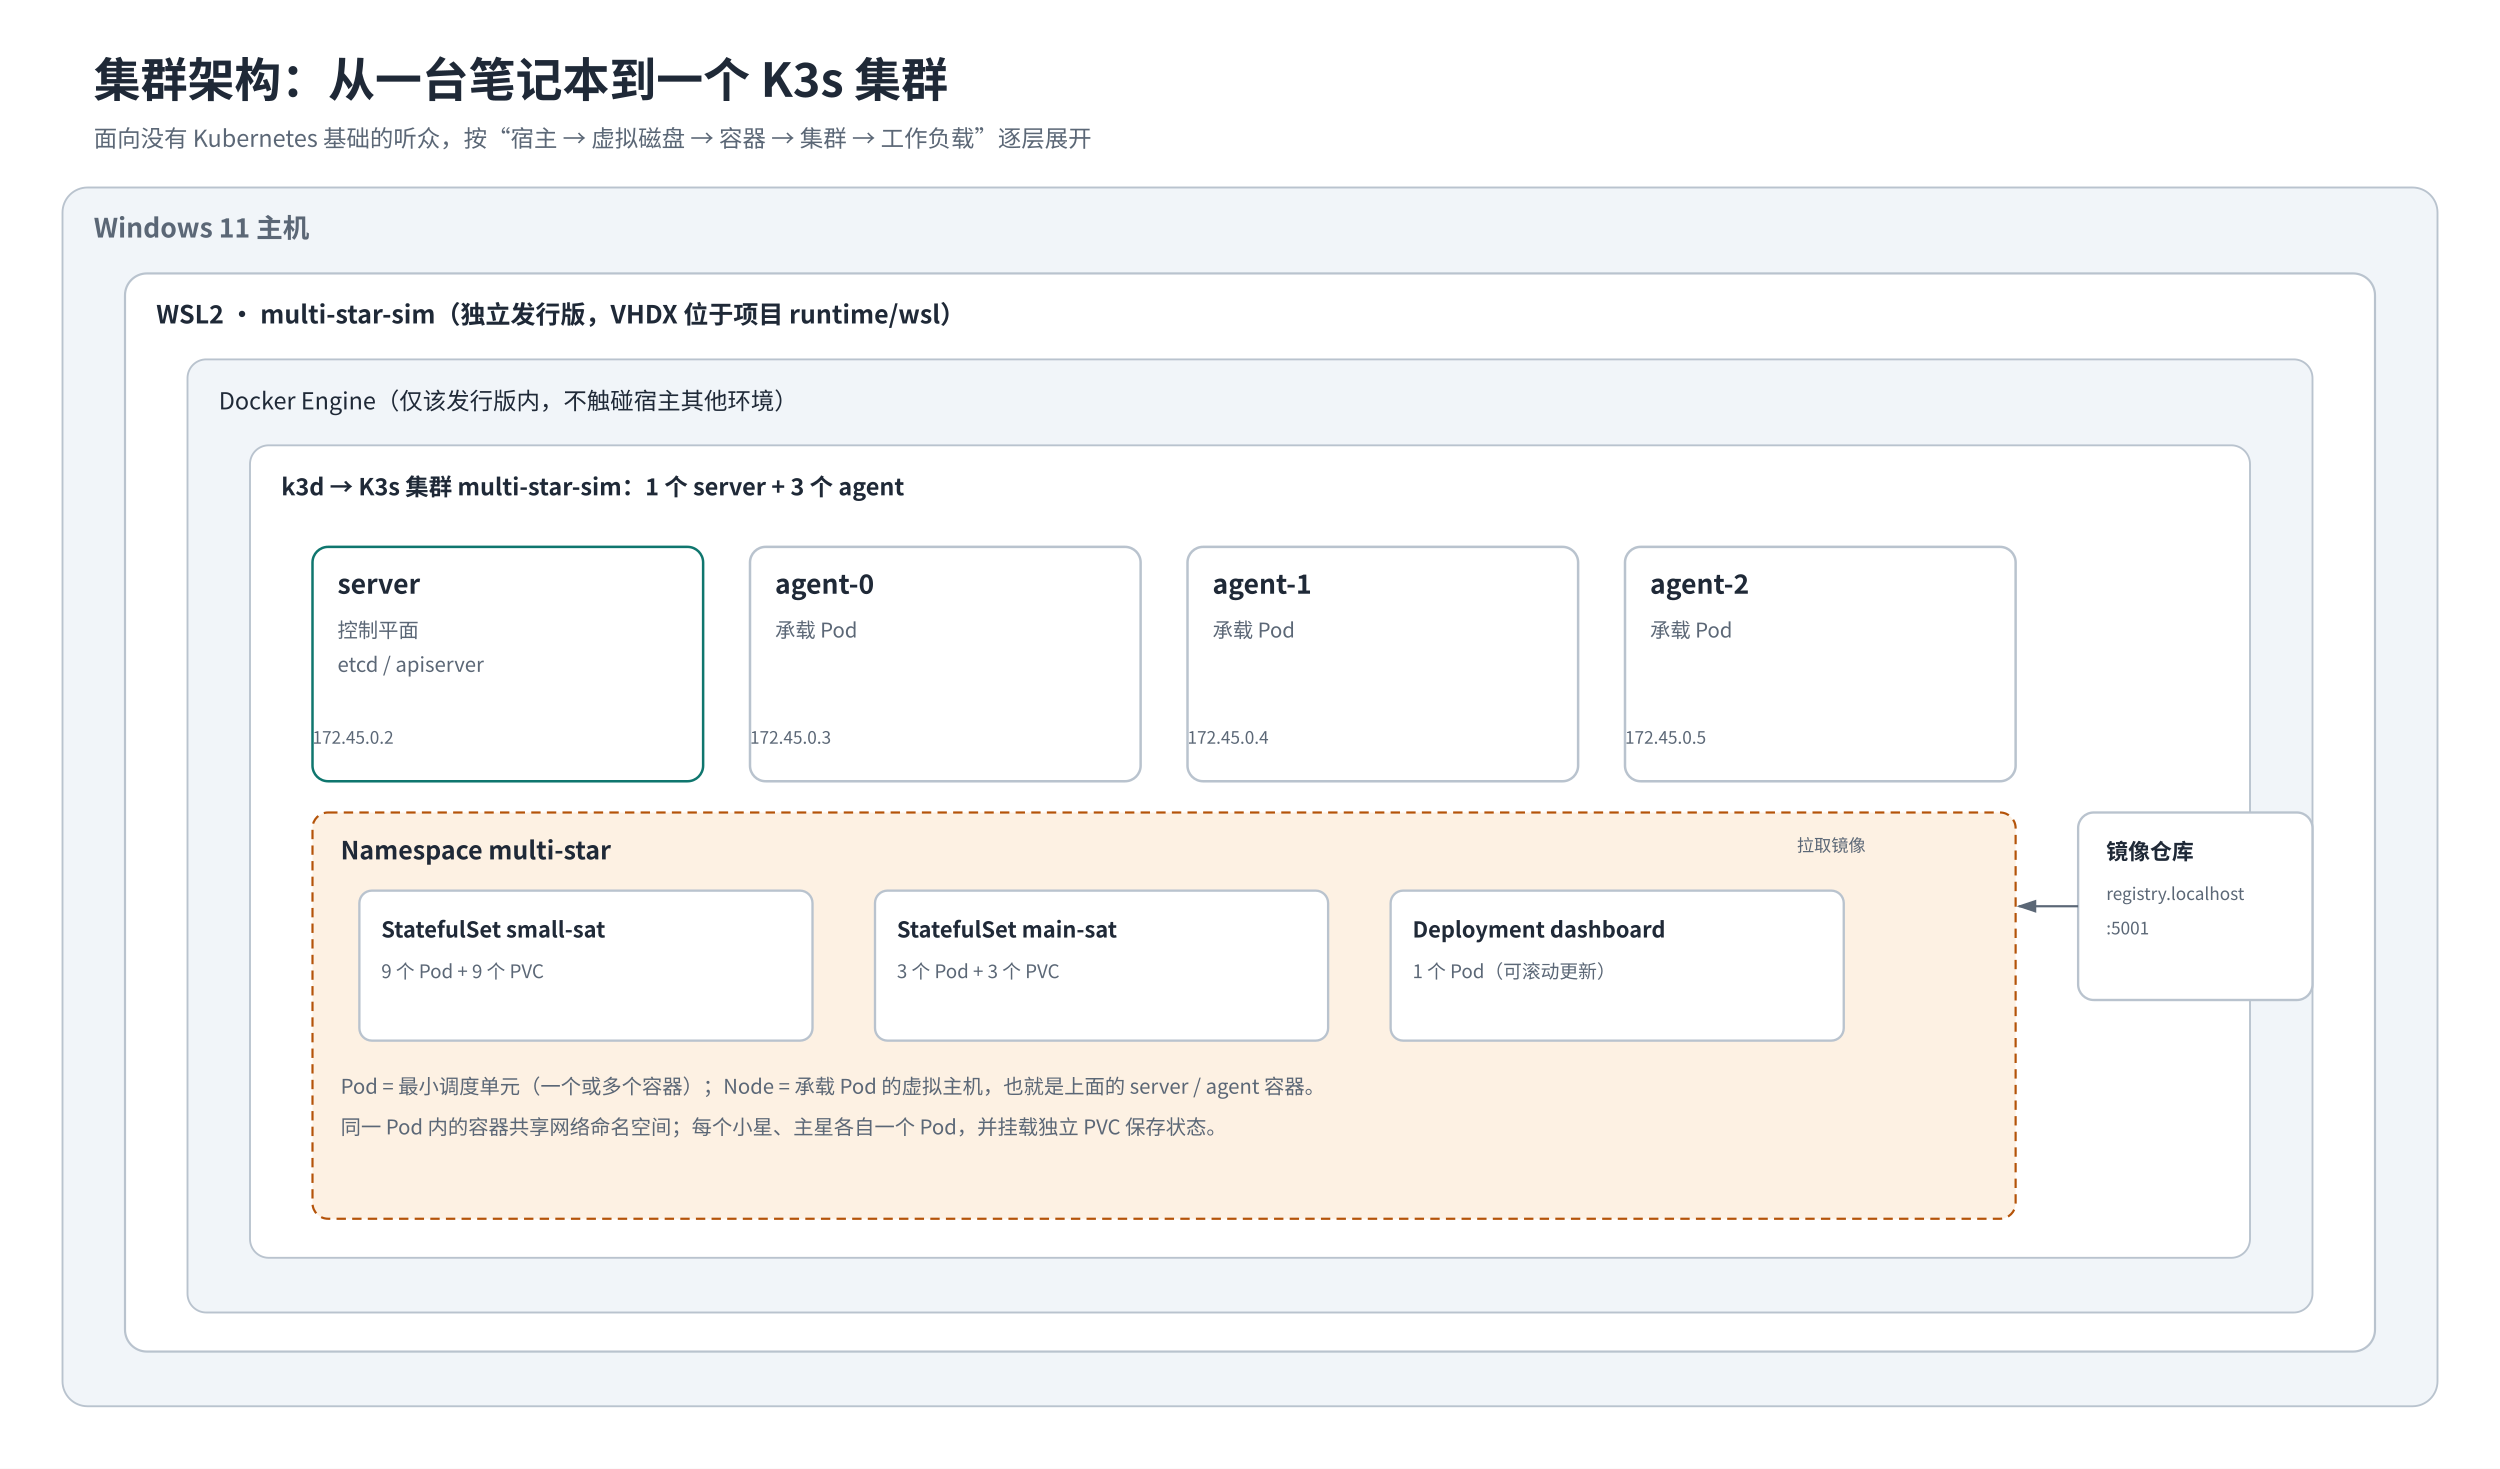
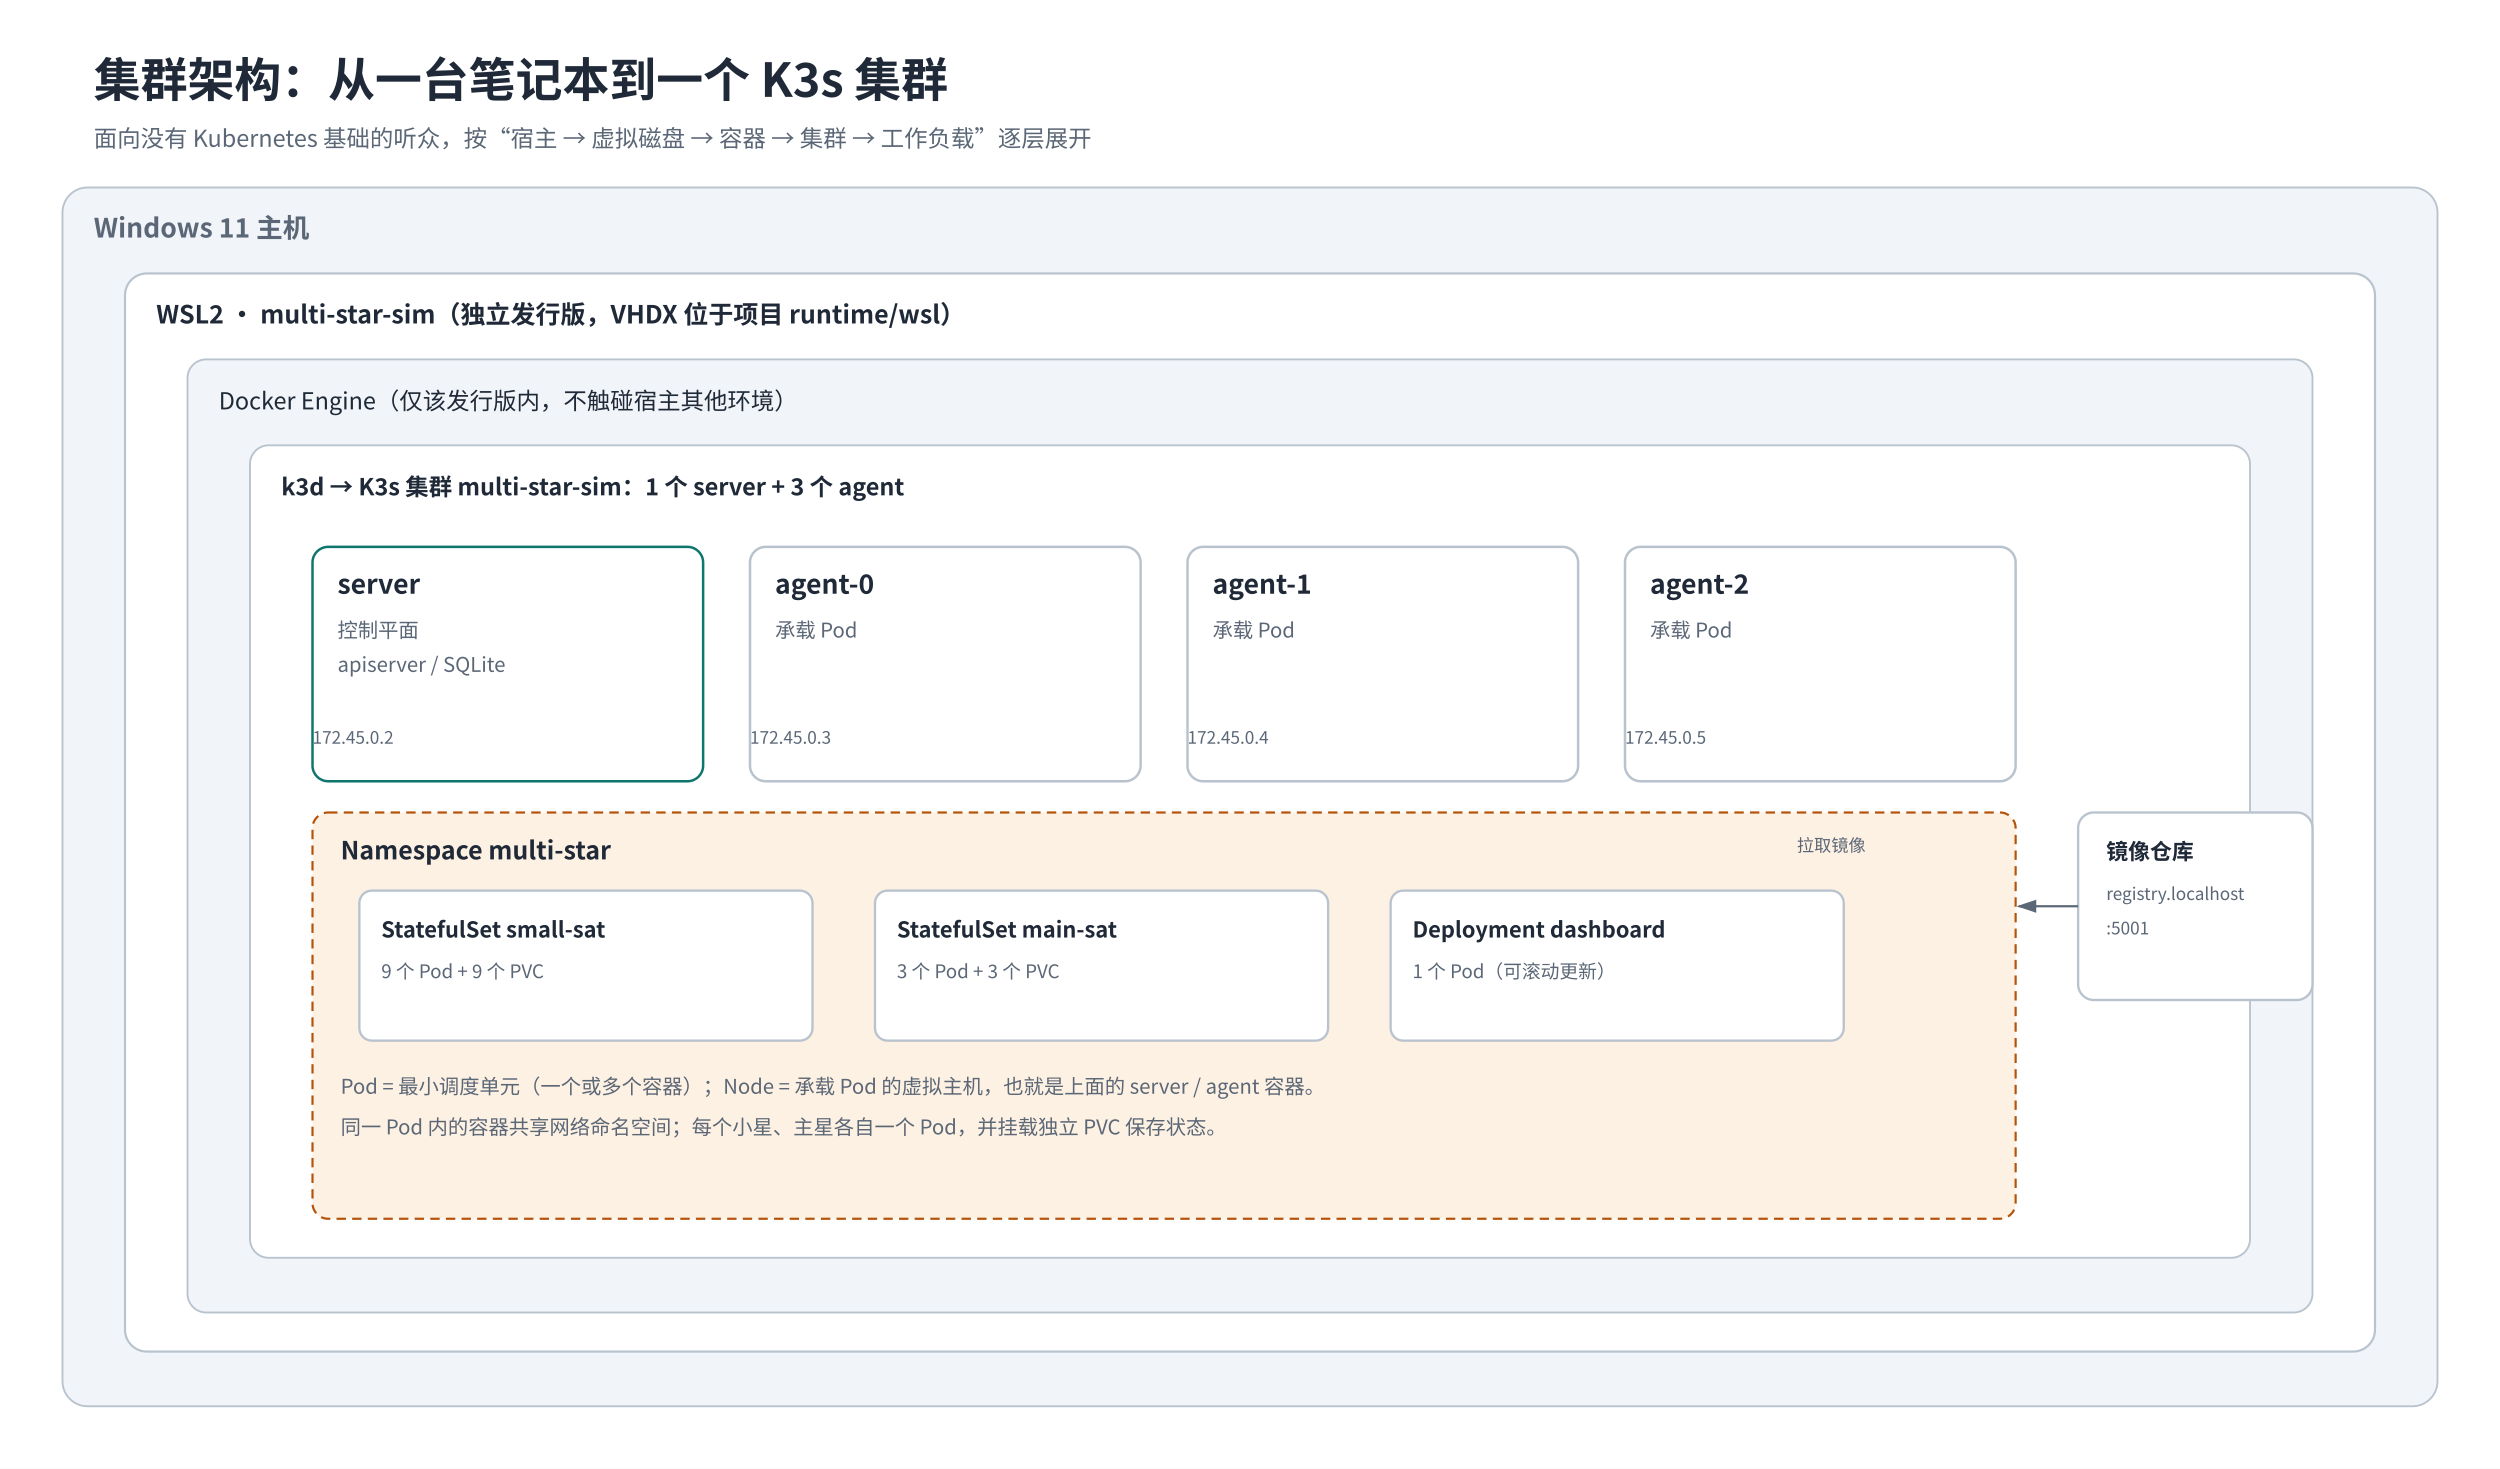
<svg xmlns="http://www.w3.org/2000/svg" width="1600" height="940" viewBox="0 0 1600 940">
  <defs>
    <marker id="arrow" markerWidth="10" markerHeight="10" refX="8" refY="3" orient="auto" markerUnits="strokeWidth">
      <path d="M0,0 L0,6 L9,3 z" fill="#5b6776" />
    </marker>
    <marker id="arrow-teal" markerWidth="10" markerHeight="10" refX="8" refY="3" orient="auto" markerUnits="strokeWidth">
      <path d="M0,0 L0,6 L9,3 z" fill="#0f766e" />
    </marker>
  </defs>
  <rect width="1600" height="940" fill="#ffffff" />
  <text x="60" y="62" font-family="Microsoft YaHei, Noto Sans CJK SC, sans-serif" font-size="30" fill="#1f2937" font-weight="bold" text-anchor="start" opacity="1.0">集群架构：从一台笔记本到一个 K3s 集群</text>
  <text x="60" y="94" font-family="Microsoft YaHei, Noto Sans CJK SC, sans-serif" font-size="15" fill="#5b6776" font-weight="normal" text-anchor="start" opacity="1.0">面向没有 Kubernetes 基础的听众，按“宿主 → 虚拟磁盘 → 容器 → 集群 → 工作负载”逐层展开</text>
  <rect x="40" y="120" width="1520" height="780" rx="16" ry="16" fill="#f1f5f9" stroke="#b9c3ce" stroke-width="1.2" />
  <text x="60" y="152" font-family="Microsoft YaHei, Noto Sans CJK SC, sans-serif" font-size="17" fill="#5b6776" font-weight="bold" text-anchor="start" opacity="1.0">Windows 11 主机</text>
  <rect x="80" y="175" width="1440" height="690" rx="14" ry="14" fill="#ffffff" stroke="#b9c3ce" stroke-width="1.4" />
  <text x="100" y="207" font-family="Microsoft YaHei, Noto Sans CJK SC, sans-serif" font-size="16" fill="#1f2937" font-weight="bold" text-anchor="start" opacity="1.0">WSL2 · multi-star-sim（独立发行版，VHDX 位于项目 runtime/wsl）</text>
  <rect x="120" y="230" width="1360" height="610" rx="12" ry="12" fill="#f1f5f9" stroke="#b9c3ce" stroke-width="1.2" />
  <text x="140" y="262" font-family="Microsoft YaHei, Noto Sans CJK SC, sans-serif" font-size="15" fill="#1f2937" font-weight="normal" text-anchor="start" opacity="1.0">Docker Engine（仅该发行版内，不触碰宿主其他环境）</text>
  <rect x="160" y="285" width="1280" height="520" rx="12" ry="12" fill="#ffffff" stroke="#b9c3ce" stroke-width="1.2" />
  <text x="180" y="317" font-family="Microsoft YaHei, Noto Sans CJK SC, sans-serif" font-size="15" fill="#1f2937" font-weight="bold" text-anchor="start" opacity="1.0">k3d → K3s 集群 multi-star-sim：1 个 server + 3 个 agent</text>
  <rect x="200" y="350" width="250" height="150" rx="10" ry="10" fill="#ffffff" stroke="#0f766e" stroke-width="1.6" />
  <text x="216" y="380" font-family="Microsoft YaHei, Noto Sans CJK SC, sans-serif" font-size="17" fill="#1f2937" font-weight="bold" text-anchor="start" opacity="1.0">server</text>
  <text x="216" y="408" font-family="Microsoft YaHei, Noto Sans CJK SC, sans-serif" font-size="13" fill="#5b6776" font-weight="normal" text-anchor="start" opacity="1.0">控制平面</text>
-   <text x="216" y="430" font-family="Microsoft YaHei, Noto Sans CJK SC, sans-serif" font-size="13" fill="#5b6776" font-weight="normal" text-anchor="start" opacity="1.0">etcd / apiserver</text>
+   <text x="216" y="430" font-family="Microsoft YaHei, Noto Sans CJK SC, sans-serif" font-size="13" fill="#5b6776" font-weight="normal" text-anchor="start" opacity="1.0">apiserver / SQLite</text>
  <rect x="480" y="350" width="250" height="150" rx="10" ry="10" fill="#ffffff" stroke="#b9c3ce" stroke-width="1.6" />
  <text x="496" y="380" font-family="Microsoft YaHei, Noto Sans CJK SC, sans-serif" font-size="17" fill="#1f2937" font-weight="bold" text-anchor="start" opacity="1.0">agent-0</text>
  <text x="496" y="408" font-family="Microsoft YaHei, Noto Sans CJK SC, sans-serif" font-size="13" fill="#5b6776" font-weight="normal" text-anchor="start" opacity="1.0">承载 Pod</text>
  <rect x="760" y="350" width="250" height="150" rx="10" ry="10" fill="#ffffff" stroke="#b9c3ce" stroke-width="1.6" />
  <text x="776" y="380" font-family="Microsoft YaHei, Noto Sans CJK SC, sans-serif" font-size="17" fill="#1f2937" font-weight="bold" text-anchor="start" opacity="1.0">agent-1</text>
  <text x="776" y="408" font-family="Microsoft YaHei, Noto Sans CJK SC, sans-serif" font-size="13" fill="#5b6776" font-weight="normal" text-anchor="start" opacity="1.0">承载 Pod</text>
  <rect x="1040" y="350" width="250" height="150" rx="10" ry="10" fill="#ffffff" stroke="#b9c3ce" stroke-width="1.6" />
  <text x="1056" y="380" font-family="Microsoft YaHei, Noto Sans CJK SC, sans-serif" font-size="17" fill="#1f2937" font-weight="bold" text-anchor="start" opacity="1.0">agent-2</text>
  <text x="1056" y="408" font-family="Microsoft YaHei, Noto Sans CJK SC, sans-serif" font-size="13" fill="#5b6776" font-weight="normal" text-anchor="start" opacity="1.0">承载 Pod</text>
  <text x="200" y="476" font-family="Microsoft YaHei, Noto Sans CJK SC, sans-serif" font-size="11" fill="#5b6776" font-weight="normal" text-anchor="start" opacity="1.0">172.45.0.2</text>
  <text x="480" y="476" font-family="Microsoft YaHei, Noto Sans CJK SC, sans-serif" font-size="11" fill="#5b6776" font-weight="normal" text-anchor="start" opacity="1.0">172.45.0.3</text>
  <text x="760" y="476" font-family="Microsoft YaHei, Noto Sans CJK SC, sans-serif" font-size="11" fill="#5b6776" font-weight="normal" text-anchor="start" opacity="1.0">172.45.0.4</text>
  <text x="1040" y="476" font-family="Microsoft YaHei, Noto Sans CJK SC, sans-serif" font-size="11" fill="#5b6776" font-weight="normal" text-anchor="start" opacity="1.0">172.45.0.5</text>
  <rect x="200" y="520" width="1090" height="260" rx="10" ry="10" fill="#fdf1e3" stroke="#b45309" stroke-width="1.4" stroke-dasharray="6 4" />
  <text x="218" y="550" font-family="Microsoft YaHei, Noto Sans CJK SC, sans-serif" font-size="16" fill="#1f2937" font-weight="bold" text-anchor="start" opacity="1.0">Namespace multi-star</text>
  <rect x="230" y="570" width="290" height="96" rx="8" ry="8" fill="#ffffff" stroke="#b9c3ce" stroke-width="1.5" />
  <text x="244" y="600" font-family="Microsoft YaHei, Noto Sans CJK SC, sans-serif" font-size="14" fill="#1f2937" font-weight="bold" text-anchor="start" opacity="1.0">StatefulSet small-sat</text>
  <text x="244" y="626" font-family="Microsoft YaHei, Noto Sans CJK SC, sans-serif" font-size="12" fill="#5b6776" font-weight="normal" text-anchor="start" opacity="1.0">9 个 Pod + 9 个 PVC</text>
  <rect x="560" y="570" width="290" height="96" rx="8" ry="8" fill="#ffffff" stroke="#b9c3ce" stroke-width="1.5" />
  <text x="574" y="600" font-family="Microsoft YaHei, Noto Sans CJK SC, sans-serif" font-size="14" fill="#1f2937" font-weight="bold" text-anchor="start" opacity="1.0">StatefulSet main-sat</text>
  <text x="574" y="626" font-family="Microsoft YaHei, Noto Sans CJK SC, sans-serif" font-size="12" fill="#5b6776" font-weight="normal" text-anchor="start" opacity="1.0">3 个 Pod + 3 个 PVC</text>
  <rect x="890" y="570" width="290" height="96" rx="8" ry="8" fill="#ffffff" stroke="#b9c3ce" stroke-width="1.5" />
  <text x="904" y="600" font-family="Microsoft YaHei, Noto Sans CJK SC, sans-serif" font-size="14" fill="#1f2937" font-weight="bold" text-anchor="start" opacity="1.0">Deployment dashboard</text>
  <text x="904" y="626" font-family="Microsoft YaHei, Noto Sans CJK SC, sans-serif" font-size="12" fill="#5b6776" font-weight="normal" text-anchor="start" opacity="1.0">1 个 Pod（可滚动更新）</text>
  <text x="218" y="700" font-family="Microsoft YaHei, Noto Sans CJK SC, sans-serif" font-size="13" fill="#5b6776" font-weight="normal" text-anchor="start" opacity="1.0">Pod = 最小调度单元（一个或多个容器）；Node = 承载 Pod 的虚拟主机，也就是上面的 server / agent 容器。</text>
  <text x="218" y="726" font-family="Microsoft YaHei, Noto Sans CJK SC, sans-serif" font-size="13" fill="#5b6776" font-weight="normal" text-anchor="start" opacity="1.0">同一 Pod 内的容器共享网络命名空间；每个小星、主星各自一个 Pod，并挂载独立 PVC 保存状态。</text>
  <rect x="1330" y="520" width="150" height="120" rx="10" ry="10" fill="#ffffff" stroke="#b9c3ce" stroke-width="1.5" />
  <text x="1348" y="550" font-family="Microsoft YaHei, Noto Sans CJK SC, sans-serif" font-size="14" fill="#1f2937" font-weight="bold" text-anchor="start" opacity="1.0">镜像仓库</text>
  <text x="1348" y="576" font-family="Microsoft YaHei, Noto Sans CJK SC, sans-serif" font-size="11" fill="#5b6776" font-weight="normal" text-anchor="start" opacity="1.0">registry.localhost</text>
  <text x="1348" y="598" font-family="Microsoft YaHei, Noto Sans CJK SC, sans-serif" font-size="11" fill="#5b6776" font-weight="normal" text-anchor="start" opacity="1.0">:5001</text>
  <line x1="1330" y1="580" x2="1292" y2="580" stroke="#5b6776" stroke-width="1.4" marker-end="url(#arrow)" />
  <text x="1150" y="545" font-family="Microsoft YaHei, Noto Sans CJK SC, sans-serif" font-size="11" fill="#5b6776" font-weight="normal" text-anchor="start" opacity="1.0">拉取镜像</text>
</svg>
